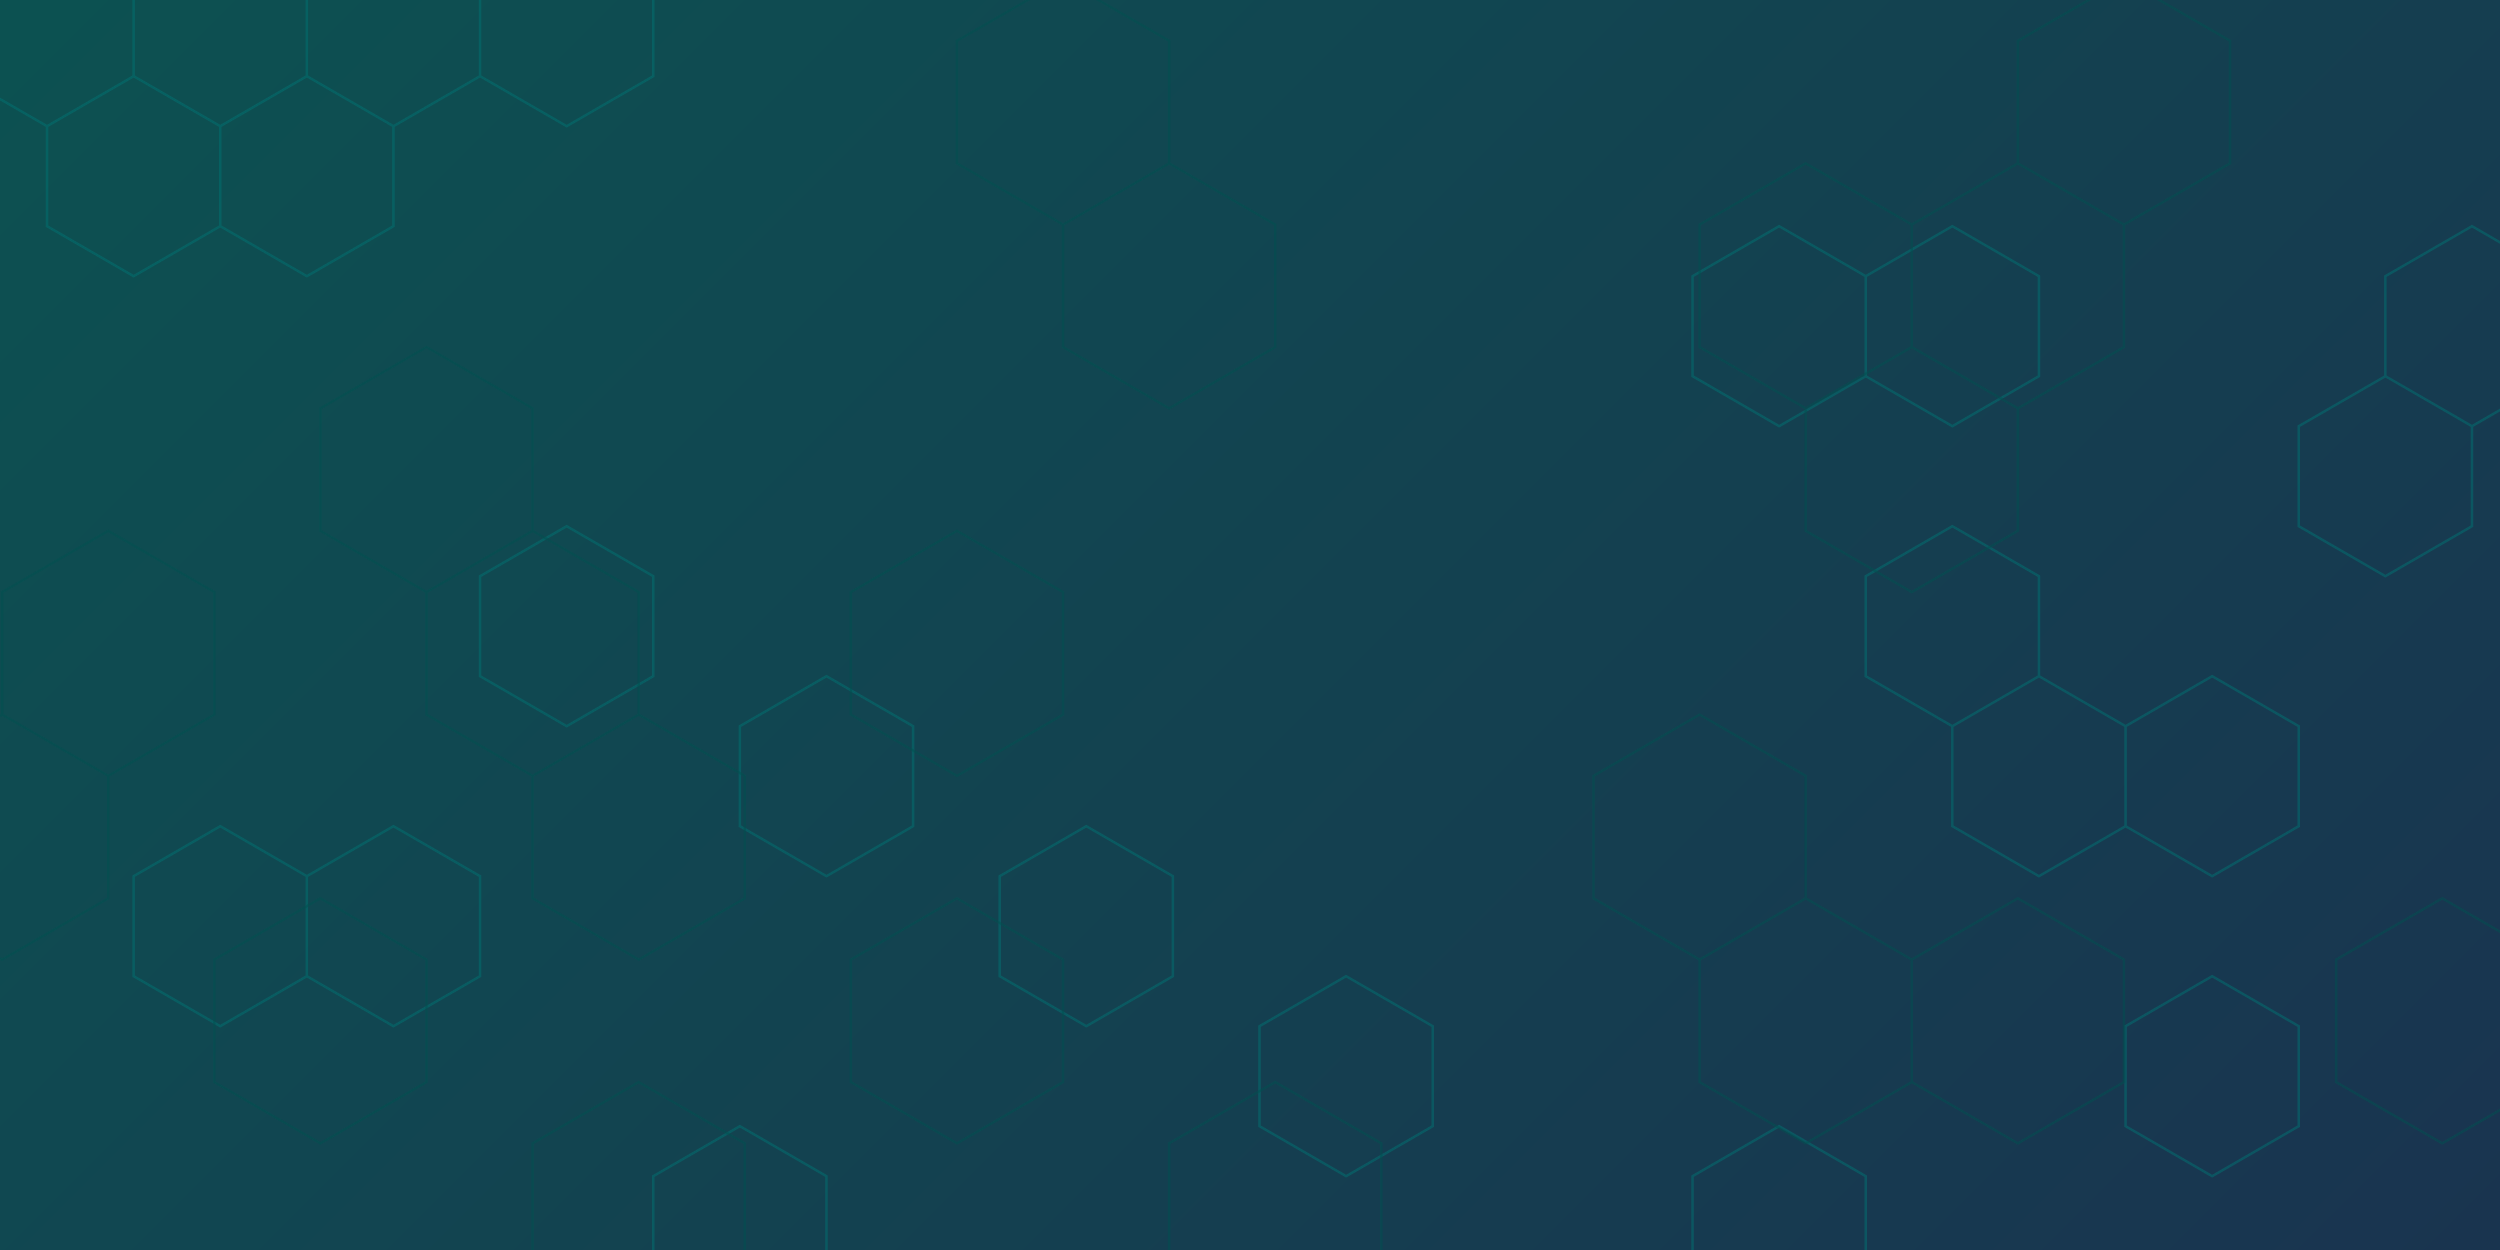
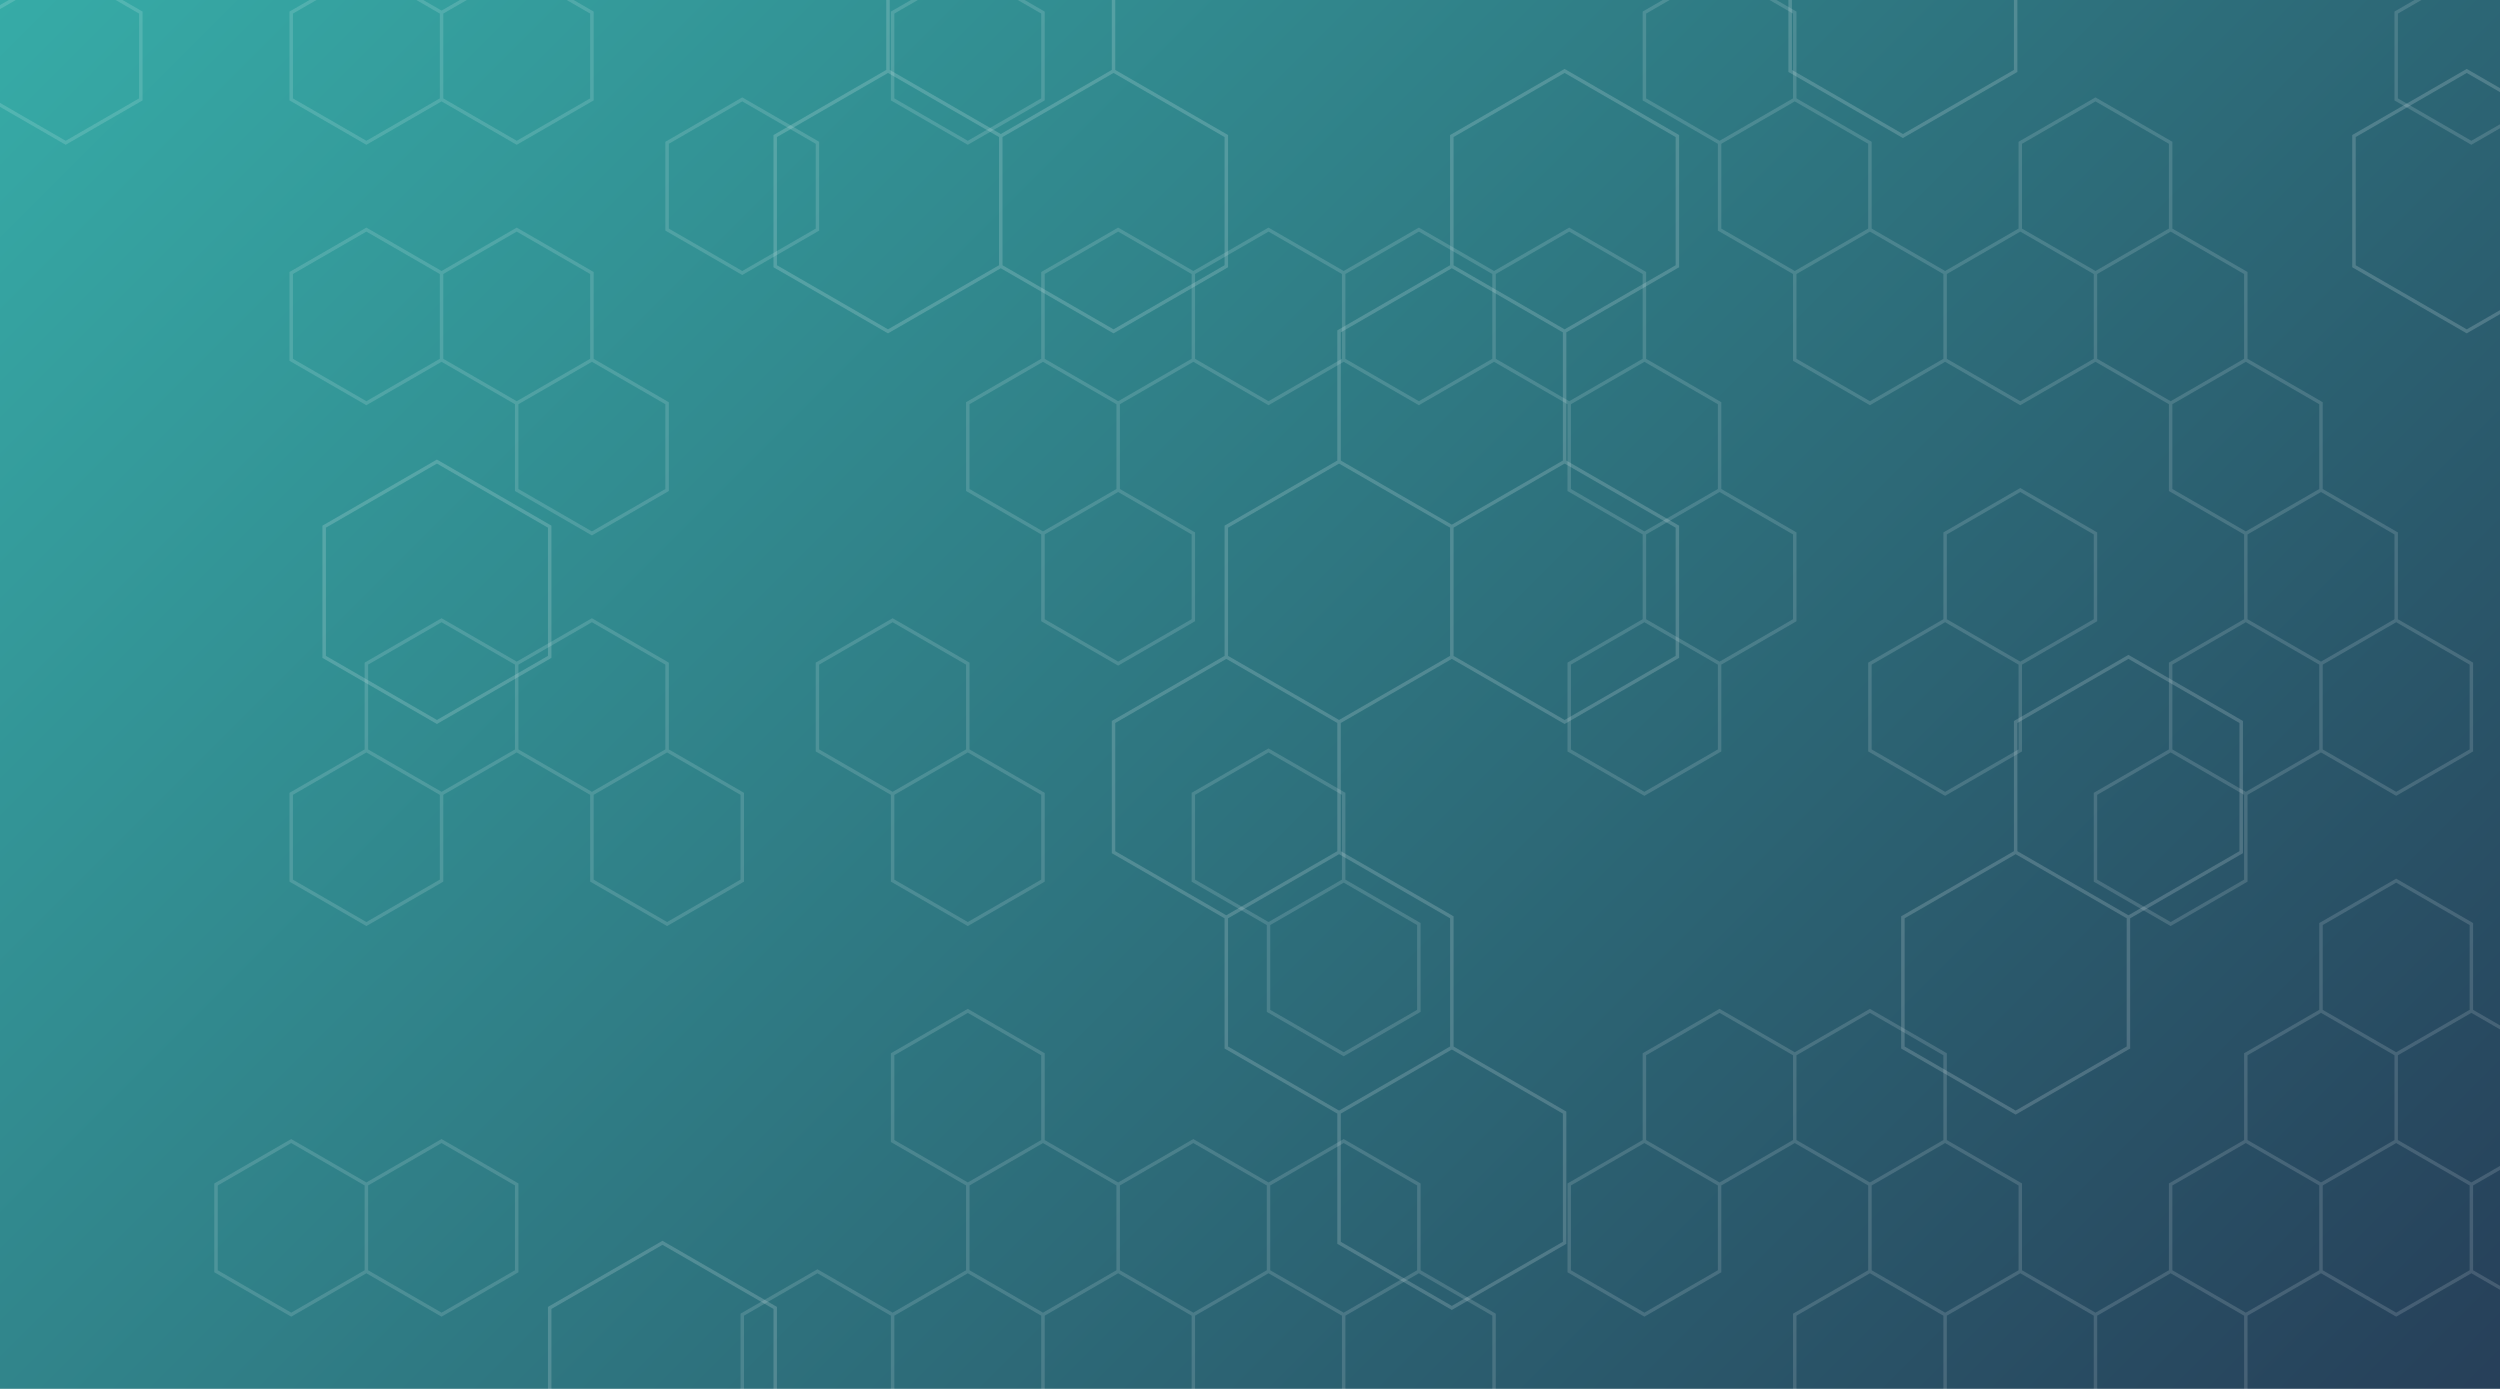
- <svg xmlns="http://www.w3.org/2000/svg" version="1.1" width="2000" height="1000" preserveAspectRatio="none" viewBox="0 0 2000 1000">
-   <g mask="url(&quot;#SvgjsMask1219&quot;)" fill="none">
-     <rect width="2000" height="1000" x="0" y="0" fill="url(&quot;#SvgjsLinearGradient1220&quot;)" />
-     <path d="M37.62 -59.05L106.9 -19.05L106.9 60.95L37.62 100.95L-31.66 60.95L-31.66 -19.05zM106.9 60.95L176.19 100.95L176.19 180.95L106.9 220.95L37.62 180.95L37.62 100.95zM245.47 60.95L314.76 100.95L314.76 180.95L245.47 220.95L176.19 180.95L176.19 100.95zM176.19 660.95L245.47 700.95L245.47 780.95L176.19 820.95L106.9 780.95L106.9 700.95zM314.76 -59.05L384.04 -19.05L384.04 60.95L314.76 100.95L245.47 60.95L245.47 -19.05zM314.76 660.95L384.04 700.95L384.04 780.95L314.76 820.95L245.47 780.95L245.47 700.95zM453.32 -59.05L522.61 -19.05L522.61 60.95L453.32 100.95L384.04 60.95L384.04 -19.05zM453.32 420.95L522.61 460.95L522.61 540.95L453.32 580.95L384.04 540.95L384.04 460.95zM661.18 540.95L730.46 580.95L730.46 660.95L661.18 700.95L591.89 660.95L591.89 580.95zM591.89 900.95L661.18 940.95L661.18 1020.95L591.89 1060.95L522.61 1020.95L522.61 940.95zM869.03 660.95L938.31 700.95L938.31 780.95L869.03 820.95L799.74 780.95L799.74 700.95zM1076.88 780.95L1146.16 820.95L1146.16 900.95L1076.88 940.95L1007.6 900.95L1007.6 820.95zM1423.3 180.95L1492.58 220.95L1492.58 300.95L1423.3 340.95L1354.02 300.95L1354.02 220.95zM1423.3 900.95L1492.58 940.95L1492.58 1020.95L1423.3 1060.95L1354.02 1020.95L1354.02 940.95zM1561.87 180.95L1631.15 220.95L1631.15 300.95L1561.87 340.95L1492.58 300.95L1492.58 220.95zM1561.87 420.95L1631.15 460.95L1631.15 540.95L1561.87 580.95L1492.58 540.95L1492.58 460.95zM1631.15 540.95L1700.44 580.95L1700.44 660.95L1631.15 700.95L1561.87 660.95L1561.87 580.95zM1769.72 540.95L1839 580.95L1839 660.95L1769.72 700.95L1700.44 660.95L1700.44 580.95zM1769.72 780.95L1839 820.95L1839 900.95L1769.72 940.95L1700.44 900.95L1700.44 820.95zM1908.29 300.95L1977.57 340.95L1977.57 420.95L1908.29 460.95L1839 420.95L1839 340.95zM1977.57 180.95L2046.86 220.95L2046.86 300.95L1977.57 340.95L1908.29 300.95L1908.29 220.95z" stroke="rgba(0, 115, 115, 0.5)" stroke-width="2" />
-     <path d="M86.58 424.67L171.46 473.67L171.46 571.67L86.58 620.67L1.71 571.67L1.71 473.67zM1.71 571.67L86.58 620.67L86.58 718.67L1.71 767.67L-83.16 718.67L-83.16 620.67zM86.58 1012.67L171.46 1061.67L171.46 1159.67L86.58 1208.67L1.71 1159.67L1.71 1061.67zM256.33 718.67L341.2 767.67L341.2 865.67L256.33 914.67L171.46 865.67L171.46 767.67zM341.2 277.67L426.07 326.67L426.07 424.67L341.2 473.67L256.33 424.67L256.33 326.67zM426.07 424.67L510.95 473.67L510.95 571.67L426.07 620.67L341.2 571.67L341.2 473.67zM510.95 571.67L595.82 620.67L595.82 718.67L510.95 767.67L426.07 718.67L426.07 620.67zM510.95 865.67L595.82 914.67L595.82 1012.67L510.95 1061.67L426.07 1012.67L426.07 914.67zM595.82 1012.67L680.69 1061.67L680.69 1159.67L595.82 1208.67L510.95 1159.67L510.95 1061.67zM765.57 424.67L850.44 473.67L850.44 571.67L765.57 620.67L680.69 571.67L680.69 473.67zM765.57 718.67L850.44 767.67L850.44 865.67L765.57 914.67L680.69 865.67L680.69 767.67zM850.44 -16.33L935.31 32.67L935.31 130.67L850.44 179.67L765.57 130.67L765.57 32.67zM935.31 130.67L1020.18 179.67L1020.18 277.67L935.31 326.67L850.44 277.67L850.44 179.67zM935.31 1012.67L1020.18 1061.67L1020.18 1159.67L935.31 1208.67L850.44 1159.67L850.44 1061.67zM1020.18 865.67L1105.06 914.67L1105.06 1012.67L1020.18 1061.67L935.31 1012.67L935.31 914.67zM1444.55 130.67L1529.42 179.67L1529.42 277.67L1444.55 326.67L1359.68 277.67L1359.68 179.67zM1359.68 571.67L1444.55 620.67L1444.55 718.67L1359.68 767.67L1274.8 718.67L1274.8 620.67zM1444.55 718.67L1529.42 767.67L1529.42 865.67L1444.55 914.67L1359.68 865.67L1359.68 767.67zM1614.3 130.67L1699.17 179.67L1699.17 277.67L1614.3 326.67L1529.42 277.67L1529.42 179.67zM1529.42 277.67L1614.3 326.67L1614.3 424.67L1529.42 473.67L1444.55 424.67L1444.55 326.67zM1614.3 718.67L1699.17 767.67L1699.17 865.67L1614.3 914.67L1529.42 865.67L1529.42 767.67zM1699.17 -16.33L1784.04 32.67L1784.04 130.67L1699.17 179.67L1614.3 130.67L1614.3 32.67zM1784.04 1012.67L1868.91 1061.67L1868.91 1159.67L1784.04 1208.67L1699.17 1159.67L1699.17 1061.67zM1953.79 718.67L2038.66 767.67L2038.66 865.67L1953.79 914.67L1868.91 865.67L1868.91 767.67zM1953.79 1012.67L2038.66 1061.67L2038.66 1159.67L1953.79 1208.67L1868.91 1159.67L1868.91 1061.67z" stroke="rgba(0, 80, 80, 0.5)" stroke-width="2" />
+ <svg xmlns="http://www.w3.org/2000/svg" version="1.1" width="1440" height="800" preserveAspectRatio="none" viewBox="0 0 1440 800">
+   <g mask="url(&quot;#SvgjsMask1507&quot;)" fill="none">
+     <rect width="1440" height="800" x="0" y="0" fill="url(&quot;#SvgjsLinearGradient1508&quot;)" />
+     <path d="M251.67 265.86L316.63 303.36L316.63 378.36L251.67 415.86L186.72 378.36L186.72 303.36zM381.58 715.86L446.53 753.36L446.53 828.36L381.58 865.86L316.63 828.36L316.63 753.36zM511.49 40.86L576.44 78.36L576.44 153.36L511.49 190.86L446.53 153.36L446.53 78.36zM576.44 -71.64L641.39 -34.14L641.39 40.86L576.44 78.36L511.49 40.86L511.49 -34.14zM641.39 40.86L706.35 78.36L706.35 153.36L641.39 190.86L576.44 153.36L576.44 78.36zM771.3 265.86L836.26 303.36L836.26 378.36L771.3 415.86L706.35 378.36L706.35 303.36zM706.35 378.36L771.3 415.86L771.3 490.86L706.35 528.36L641.39 490.86L641.39 415.86zM771.3 490.86L836.26 528.36L836.26 603.36L771.3 640.86L706.35 603.36L706.35 528.36zM901.21 40.86L966.16 78.36L966.16 153.36L901.21 190.86L836.25 153.36L836.25 78.36zM836.25 153.36L901.21 190.86L901.21 265.86L836.25 303.36L771.3 265.86L771.3 190.86zM901.21 265.86L966.16 303.36L966.16 378.36L901.21 415.86L836.25 378.36L836.25 303.36zM836.25 603.36L901.21 640.86L901.21 715.86L836.25 753.36L771.3 715.86L771.3 640.86zM1096.07 -71.64L1161.02 -34.14L1161.02 40.86L1096.07 78.36L1031.12 40.86L1031.12 -34.14zM1161.02 490.86L1225.98 528.36L1225.98 603.36L1161.02 640.86L1096.07 603.36L1096.07 528.36zM1225.98 378.36L1290.93 415.86L1290.93 490.86L1225.98 528.36L1161.02 490.86L1161.02 415.86zM1420.84 40.86L1485.79 78.36L1485.79 153.36L1420.84 190.86L1355.88 153.36L1355.88 78.36zM1550.75 715.86L1615.7 753.36L1615.7 828.36L1550.75 865.86L1485.79 828.36L1485.79 753.36z" stroke="rgba(255, 255, 255, 0.17)" stroke-width="2" />
+     <path d="M37.82 -17.75L81.12 7.25L81.12 57.25L37.82 82.25L-5.48 57.25L-5.48 7.25zM167.73 657.25L211.03 682.25L211.03 732.25L167.73 757.25L124.43 732.25L124.43 682.25zM211.03 -17.75L254.33 7.25L254.33 57.25L211.03 82.25L167.73 57.25L167.73 7.25zM211.03 132.25L254.33 157.25L254.33 207.25L211.03 232.25L167.73 207.25L167.73 157.25zM254.33 357.25L297.63 382.25L297.63 432.25L254.33 457.25L211.03 432.25L211.03 382.25zM211.03 432.25L254.33 457.25L254.33 507.25L211.03 532.25L167.73 507.25L167.73 457.25zM254.33 657.25L297.63 682.25L297.63 732.25L254.33 757.25L211.03 732.25L211.03 682.25zM297.63 -17.75L340.94 7.25L340.94 57.25L297.63 82.25L254.33 57.25L254.33 7.25zM297.63 132.25L340.94 157.25L340.94 207.25L297.63 232.25L254.33 207.25L254.33 157.25zM340.94 207.25L384.24 232.25L384.24 282.25L340.94 307.25L297.63 282.25L297.63 232.25zM340.94 357.25L384.24 382.25L384.24 432.25L340.94 457.25L297.63 432.25L297.63 382.25zM427.54 57.25L470.85 82.25L470.85 132.25L427.54 157.25L384.24 132.25L384.24 82.25zM384.24 432.25L427.54 457.25L427.54 507.25L384.24 532.25L340.94 507.25L340.94 457.25zM514.15 357.25L557.45 382.25L557.45 432.25L514.15 457.25L470.85 432.25L470.85 382.25zM470.85 732.25L514.15 757.25L514.15 807.25L470.85 832.25L427.54 807.25L427.54 757.25zM557.45 -17.75L600.75 7.25L600.75 57.25L557.45 82.25L514.15 57.25L514.15 7.25zM600.75 207.25L644.06 232.25L644.06 282.25L600.75 307.25L557.45 282.25L557.45 232.25zM557.45 432.25L600.75 457.25L600.75 507.25L557.45 532.25L514.15 507.25L514.15 457.25zM557.45 582.25L600.75 607.25L600.75 657.25L557.45 682.25L514.15 657.25L514.15 607.25zM600.75 657.25L644.06 682.25L644.06 732.25L600.75 757.25L557.45 732.25L557.45 682.25zM557.45 732.25L600.75 757.25L600.75 807.25L557.45 832.25L514.15 807.25L514.15 757.25zM644.06 132.25L687.36 157.25L687.36 207.25L644.06 232.25L600.75 207.25L600.75 157.25zM644.06 282.25L687.36 307.25L687.36 357.25L644.06 382.25L600.75 357.25L600.75 307.25zM687.36 657.25L730.66 682.25L730.66 732.25L687.36 757.25L644.06 732.25L644.06 682.25zM687.36 807.25L730.66 832.25L730.66 882.25L687.36 907.25L644.06 882.25L644.06 832.25zM730.66 132.25L773.96 157.25L773.96 207.25L730.66 232.25L687.36 207.25L687.36 157.25zM730.66 432.25L773.96 457.25L773.96 507.25L730.66 532.25L687.36 507.25L687.36 457.25zM773.96 507.25L817.27 532.25L817.27 582.25L773.96 607.25L730.66 582.25L730.66 532.25zM773.96 657.25L817.27 682.25L817.27 732.25L773.96 757.25L730.66 732.25L730.66 682.25zM730.66 732.25L773.96 757.25L773.96 807.25L730.66 832.25L687.36 807.25L687.36 757.25zM817.27 132.25L860.57 157.25L860.57 207.25L817.27 232.25L773.96 207.25L773.96 157.25zM817.27 732.25L860.57 757.25L860.57 807.25L817.27 832.25L773.96 807.25L773.96 757.25zM860.57 807.25L903.87 832.25L903.87 882.25L860.57 907.25L817.27 882.25L817.27 832.25zM903.87 132.25L947.17 157.25L947.17 207.25L903.87 232.25L860.57 207.25L860.57 157.25zM947.17 207.25L990.48 232.25L990.48 282.25L947.17 307.25L903.87 282.25L903.87 232.25zM947.17 357.25L990.48 382.25L990.48 432.25L947.17 457.25L903.87 432.25L903.87 382.25zM947.17 657.25L990.48 682.25L990.48 732.25L947.17 757.25L903.87 732.25L903.87 682.25zM947.17 807.25L990.48 832.25L990.48 882.25L947.17 907.25L903.87 882.25L903.87 832.25zM990.48 -17.75L1033.78 7.25L1033.78 57.25L990.48 82.25L947.17 57.25L947.17 7.25zM1033.78 57.25L1077.08 82.25L1077.08 132.25L1033.78 157.25L990.48 132.25L990.48 82.25zM990.48 282.25L1033.78 307.25L1033.78 357.25L990.48 382.25L947.17 357.25L947.17 307.25zM990.48 582.25L1033.78 607.25L1033.78 657.25L990.48 682.25L947.17 657.25L947.17 607.25zM1033.78 807.25L1077.08 832.25L1077.08 882.25L1033.78 907.25L990.48 882.25L990.48 832.25zM1077.08 132.25L1120.38 157.25L1120.38 207.25L1077.08 232.25L1033.78 207.25L1033.78 157.25zM1120.38 357.25L1163.68 382.25L1163.68 432.25L1120.38 457.25L1077.08 432.25L1077.08 382.25zM1077.08 582.25L1120.38 607.25L1120.38 657.25L1077.08 682.25L1033.78 657.25L1033.78 607.25zM1120.38 657.25L1163.68 682.25L1163.68 732.25L1120.38 757.25L1077.08 732.25L1077.08 682.25zM1077.08 732.25L1120.38 757.25L1120.38 807.25L1077.08 832.25L1033.78 807.25L1033.78 757.25zM1206.99 57.25L1250.29 82.25L1250.29 132.25L1206.99 157.25L1163.68 132.25L1163.68 82.25zM1163.68 132.25L1206.99 157.25L1206.99 207.25L1163.68 232.25L1120.38 207.25L1120.38 157.25zM1163.68 282.25L1206.99 307.25L1206.99 357.25L1163.68 382.25L1120.38 357.25L1120.38 307.25zM1163.68 732.25L1206.99 757.25L1206.99 807.25L1163.68 832.25L1120.38 807.25L1120.38 757.25zM1250.29 132.25L1293.59 157.25L1293.59 207.25L1250.29 232.25L1206.99 207.25L1206.99 157.25zM1293.59 207.25L1336.89 232.25L1336.89 282.25L1293.59 307.25L1250.29 282.25L1250.29 232.25zM1293.59 357.25L1336.89 382.25L1336.89 432.25L1293.59 457.25L1250.29 432.25L1250.29 382.25zM1250.29 432.25L1293.59 457.25L1293.59 507.25L1250.29 532.25L1206.99 507.25L1206.99 457.25zM1293.59 657.25L1336.89 682.25L1336.89 732.25L1293.59 757.25L1250.29 732.25L1250.29 682.25zM1250.29 732.25L1293.59 757.25L1293.59 807.25L1250.29 832.25L1206.99 807.25L1206.99 757.25zM1293.59 807.25L1336.89 832.25L1336.89 882.25L1293.59 907.25L1250.29 882.25L1250.29 832.25zM1336.89 282.25L1380.2 307.25L1380.2 357.25L1336.89 382.25L1293.59 357.25L1293.59 307.25zM1380.2 357.25L1423.5 382.25L1423.5 432.25L1380.2 457.25L1336.89 432.25L1336.89 382.25zM1380.2 507.25L1423.5 532.25L1423.5 582.25L1380.2 607.25L1336.89 582.25L1336.89 532.25zM1336.89 582.25L1380.2 607.25L1380.2 657.25L1336.89 682.25L1293.59 657.25L1293.59 607.25zM1380.2 657.25L1423.5 682.25L1423.5 732.25L1380.2 757.25L1336.89 732.25L1336.89 682.25zM1423.5 -17.75L1466.8 7.25L1466.8 57.25L1423.5 82.25L1380.2 57.25L1380.2 7.25zM1423.5 582.25L1466.8 607.25L1466.8 657.25L1423.5 682.25L1380.2 657.25L1380.2 607.25zM1466.8 657.25L1510.11 682.25L1510.11 732.25L1466.8 757.25L1423.5 732.25L1423.5 682.25z" stroke="rgba(255, 255, 255, 0.14)" stroke-width="2" />
  </g>
  <defs>
-     <mask id="SvgjsMask1219">
-       <rect width="2000" height="1000" fill="#ffffff" />
+     <mask id="SvgjsMask1507">
+       <rect width="1440" height="800" fill="#ffffff" />
    </mask>
-     <linearGradient x1="87.5%" y1="125%" x2="12.5%" y2="-25%" gradientUnits="userSpaceOnUse" id="SvgjsLinearGradient1220">
-       <stop stop-color="rgba(14,42,71, 0.95)" offset="0" />
-       <stop stop-color="rgba(0, 73, 73, 0.95)" offset="1" />
+     <linearGradient x1="88.89%" y1="120%" x2="11.11%" y2="-20%" gradientUnits="userSpaceOnUse" id="SvgjsLinearGradient1508">
+       <stop stop-color="rgba(14, 42, 71, 0.89)" offset="0" />
+       <stop stop-color="rgba(32, 163, 158, 0.89)" offset="1" />
    </linearGradient>
  </defs>
</svg>
